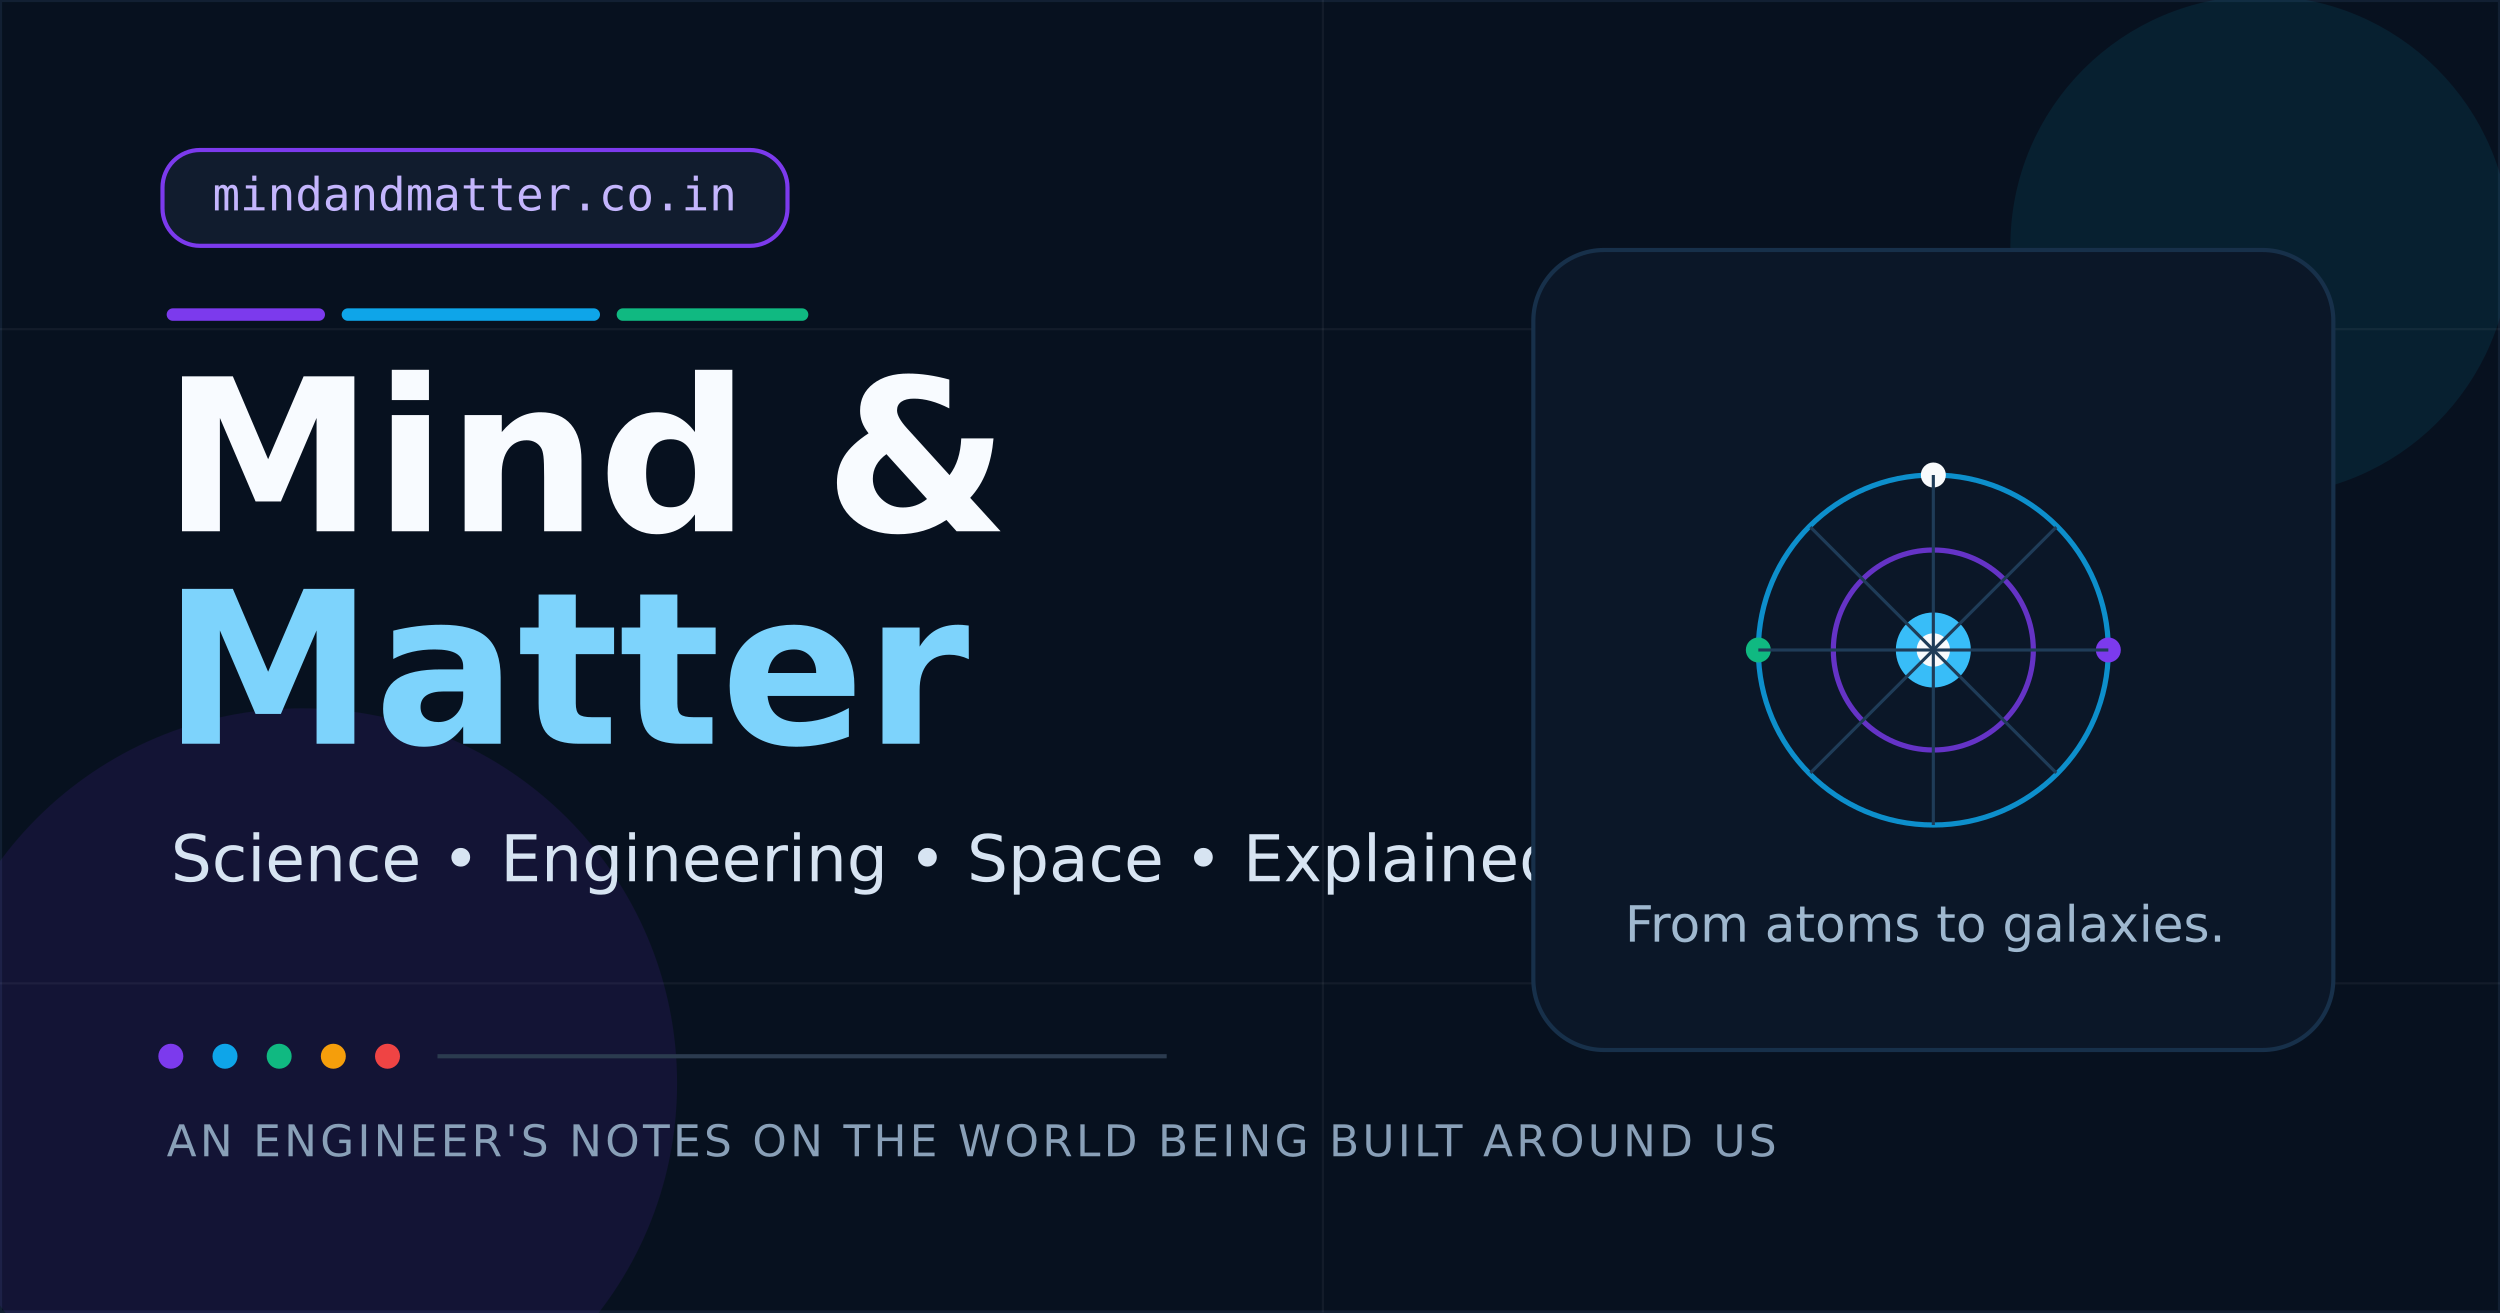
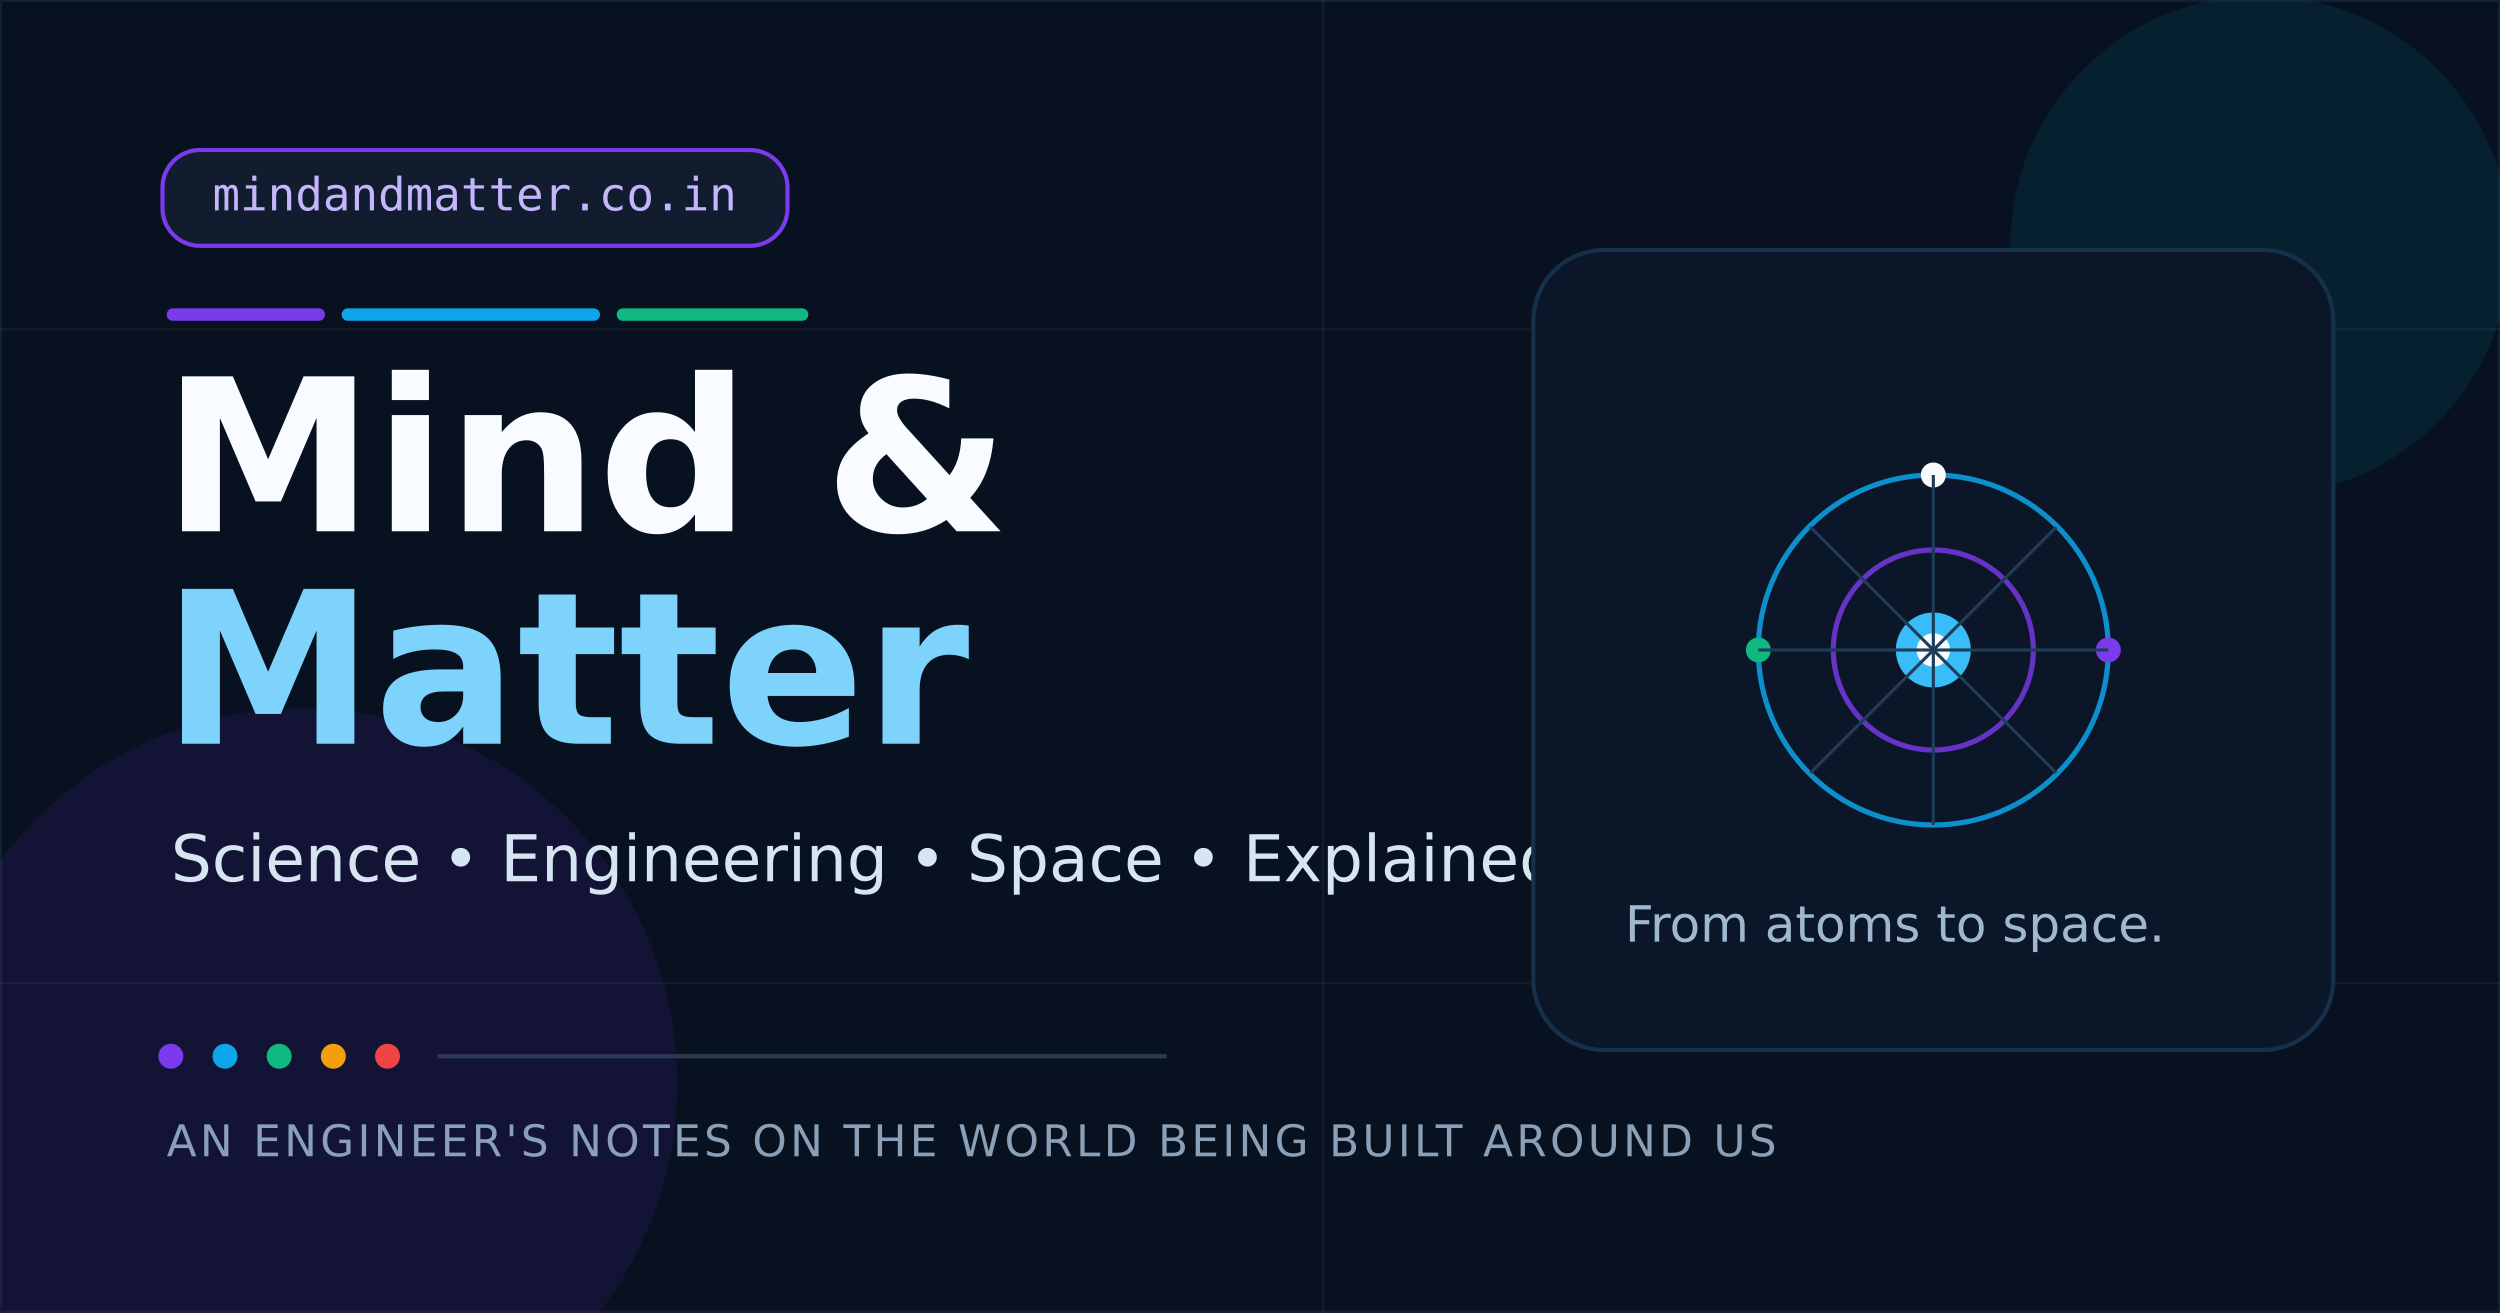
<svg xmlns="http://www.w3.org/2000/svg" width="1200" height="630" viewBox="0 0 1200 630">
  <rect width="1200" height="630" fill="#07111f" />
  <rect x="0" y="0" width="1200" height="630" fill="none" stroke="#122033" stroke-width="2" />
  <circle cx="145" cy="520" r="180" fill="#6d28d9" opacity="0.12" />
  <circle cx="1085" cy="118" r="120" fill="#0891b2" opacity="0.12" />
  <g stroke="#ffffff" stroke-opacity="0.05" stroke-width="1">
    <line x1="0" y1="158" x2="1200" y2="158" />
    <line x1="0" y1="472" x2="1200" y2="472" />
    <line x1="635" y1="0" x2="635" y2="630" />
  </g>
  <rect x="78" y="72" rx="18" ry="18" width="300" height="46" fill="#111c2e" stroke="#7c3aed" stroke-width="2" />
  <text x="102" y="101" font-family="DejaVu Sans Mono, Courier New, monospace" font-size="22" fill="#c4b5fd">mindandmatter.co.in</text>
  <text x="78" y="255" font-family="DejaVu Sans, Arial, sans-serif" font-size="102" font-weight="700" fill="#f8fbff">Mind &amp;</text>
  <text x="78" y="357" font-family="DejaVu Sans, Arial, sans-serif" font-size="102" font-weight="700" fill="#7dd3fc">Matter</text>
  <text x="82" y="423" font-family="DejaVu Sans, Arial, sans-serif" font-size="31" fill="#d7e4f2">Science  •  Engineering  •  Space  •  Explained</text>
  <rect x="80" y="148" width="76" height="6" rx="3" fill="#7c3aed" />
  <rect x="164" y="148" width="124" height="6" rx="3" fill="#0ea5e9" />
  <rect x="296" y="148" width="92" height="6" rx="3" fill="#10b981" />
  <circle cx="82" cy="507" r="6" fill="#7c3aed" />
  <circle cx="108" cy="507" r="6" fill="#0ea5e9" />
  <circle cx="134" cy="507" r="6" fill="#10b981" />
  <circle cx="160" cy="507" r="6" fill="#f59e0b" />
  <circle cx="186" cy="507" r="6" fill="#ef4444" />
  <line x1="210" y1="507" x2="560" y2="507" stroke="#2b3b4f" stroke-width="2" />
  <text x="80" y="555" font-family="DejaVu Sans, Arial, sans-serif" font-size="21" fill="#89a0b8" letter-spacing="1.6">AN ENGINEER'S NOTES ON THE WORLD BEING BUILT AROUND US</text>
  <rect x="736" y="120" rx="34" ry="34" width="384" height="384" fill="#0b1728" stroke="#17304a" stroke-width="2" />
  <circle cx="928" cy="312" r="84" fill="none" stroke="#0ea5e9" stroke-width="2.5" stroke-opacity="0.85" />
  <circle cx="928" cy="312" r="48" fill="none" stroke="#7c3aed" stroke-width="2.5" stroke-opacity="0.8" />
  <circle cx="928" cy="312" r="18" fill="#38bdf8" />
  <circle cx="928" cy="312" r="8" fill="#f8fafc" />
  <circle cx="928" cy="228" r="6" fill="#f8fafc" />
  <circle cx="1012" cy="312" r="6" fill="#7c3aed" />
  <circle cx="844" cy="312" r="6" fill="#10b981" />
  <line x1="928" y1="228" x2="928" y2="396" stroke="#1f3c58" stroke-width="1.5" />
  <line x1="844" y1="312" x2="1012" y2="312" stroke="#1f3c58" stroke-width="1.5" />
  <line x1="869" y1="253" x2="987" y2="371" stroke="#1f3c58" stroke-width="1.5" />
  <line x1="987" y1="253" x2="869" y2="371" stroke="#1f3c58" stroke-width="1.5" />
-   <text x="780" y="452" font-family="DejaVu Sans, Arial, sans-serif" font-size="24" fill="#9fb8cf">From atoms to galaxies.</text>
+   <text x="780" y="452" font-family="DejaVu Sans, Arial, sans-serif" font-size="24" fill="#9fb8cf">From atoms to space.</text>
</svg>
